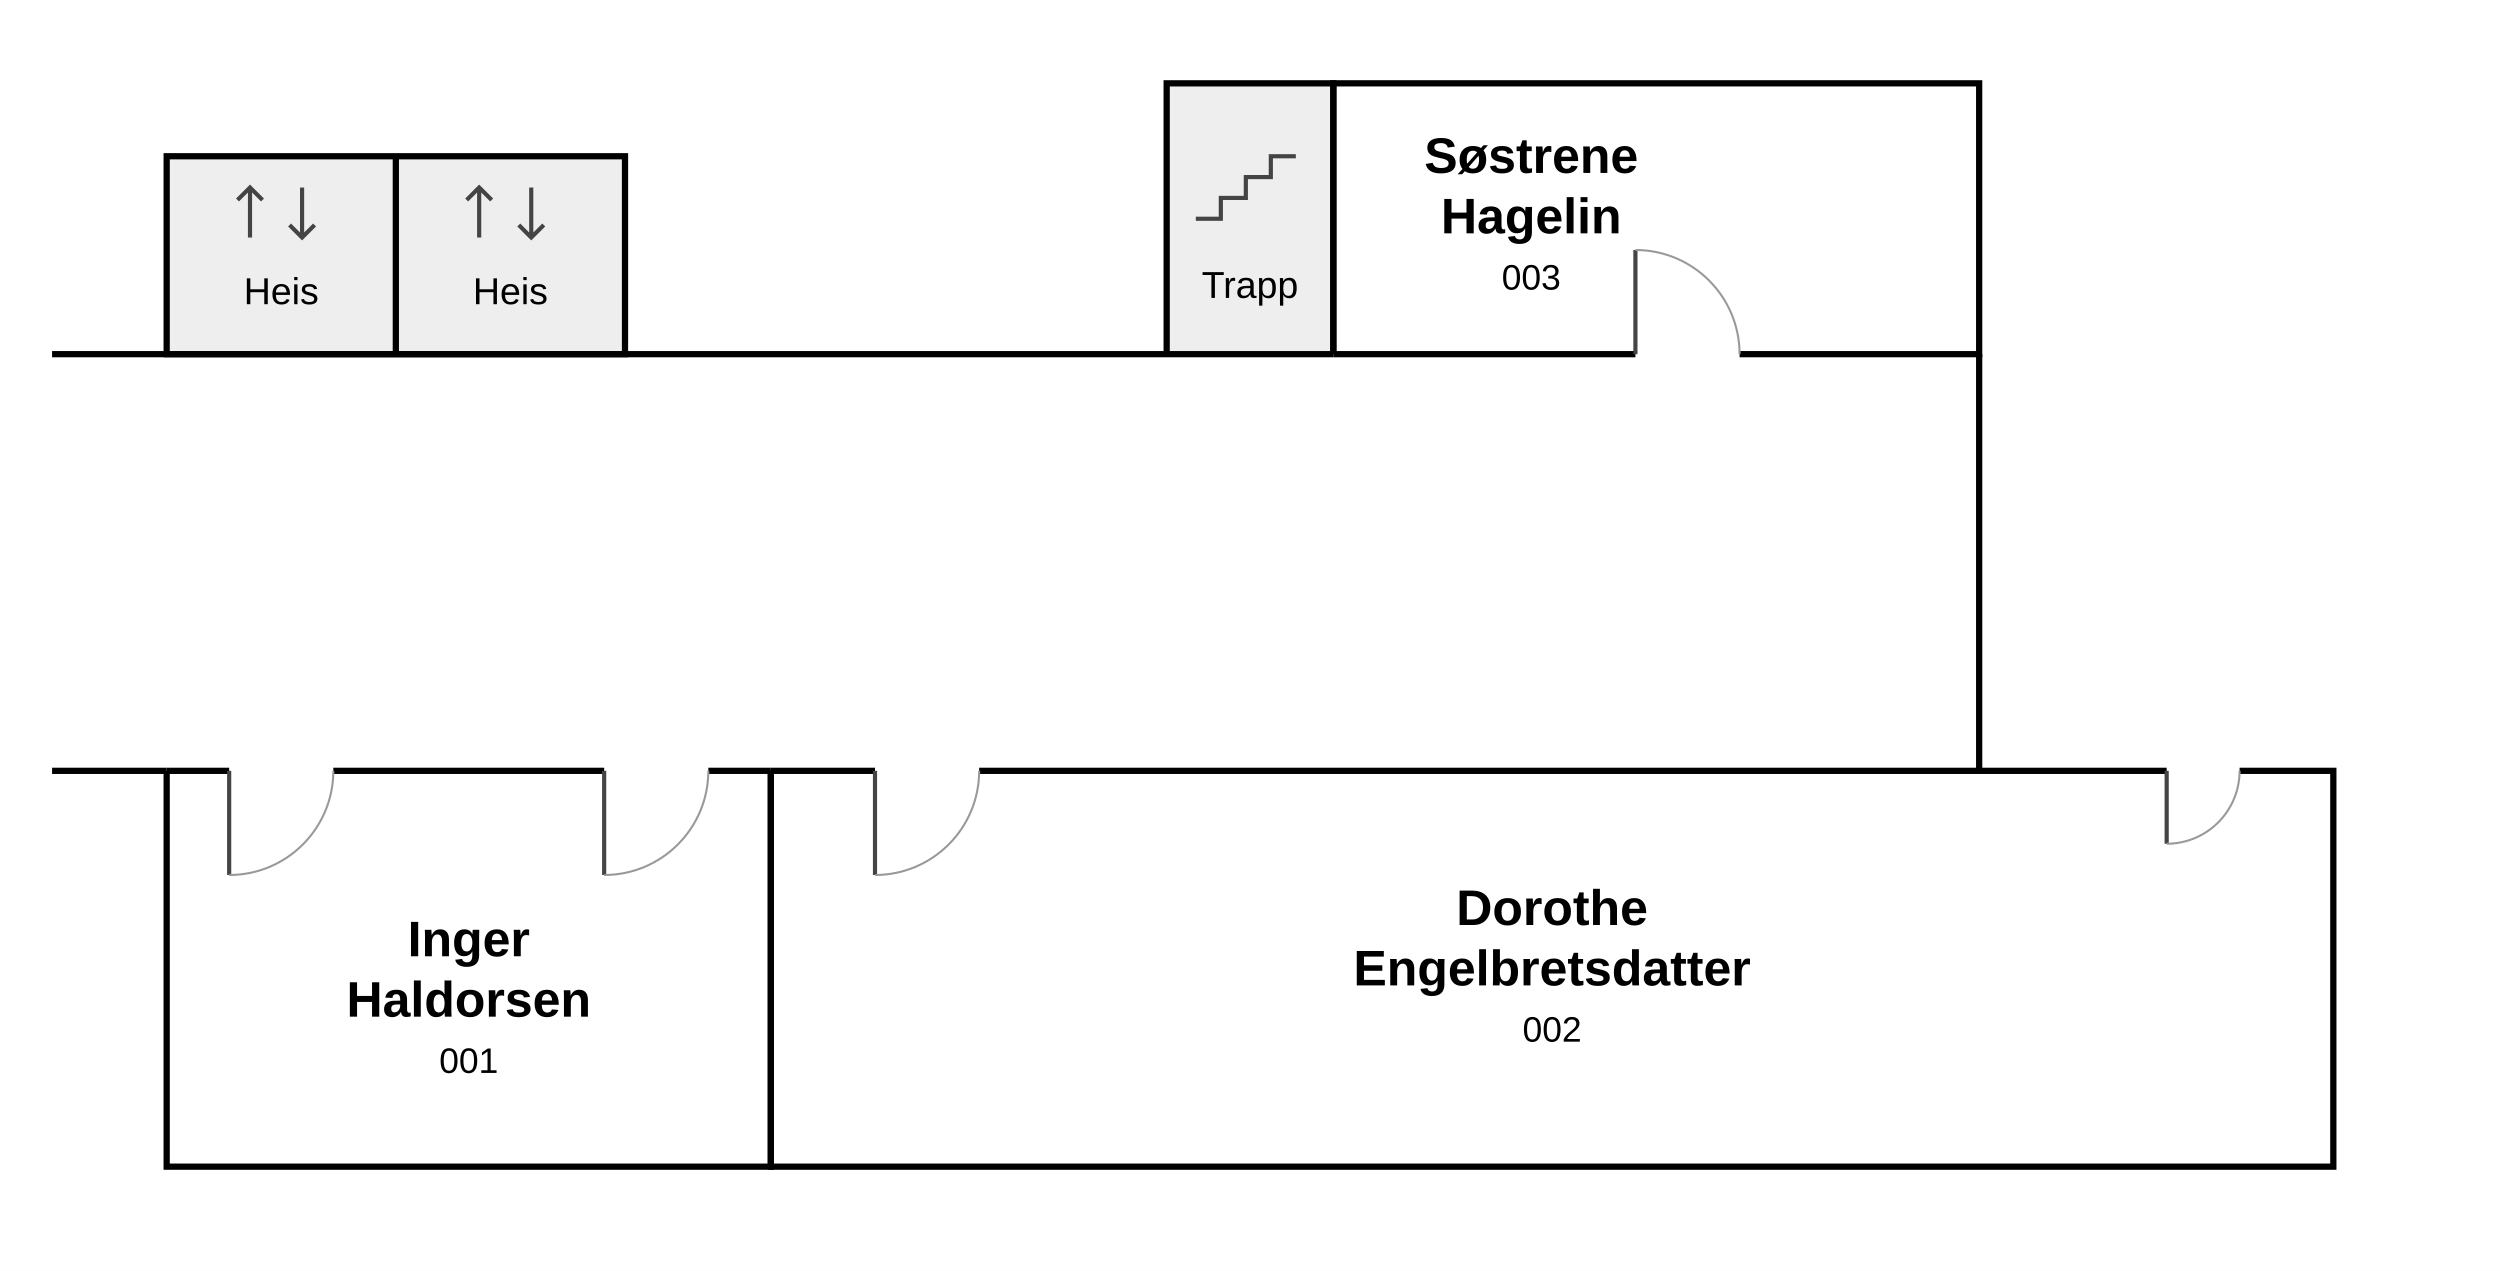
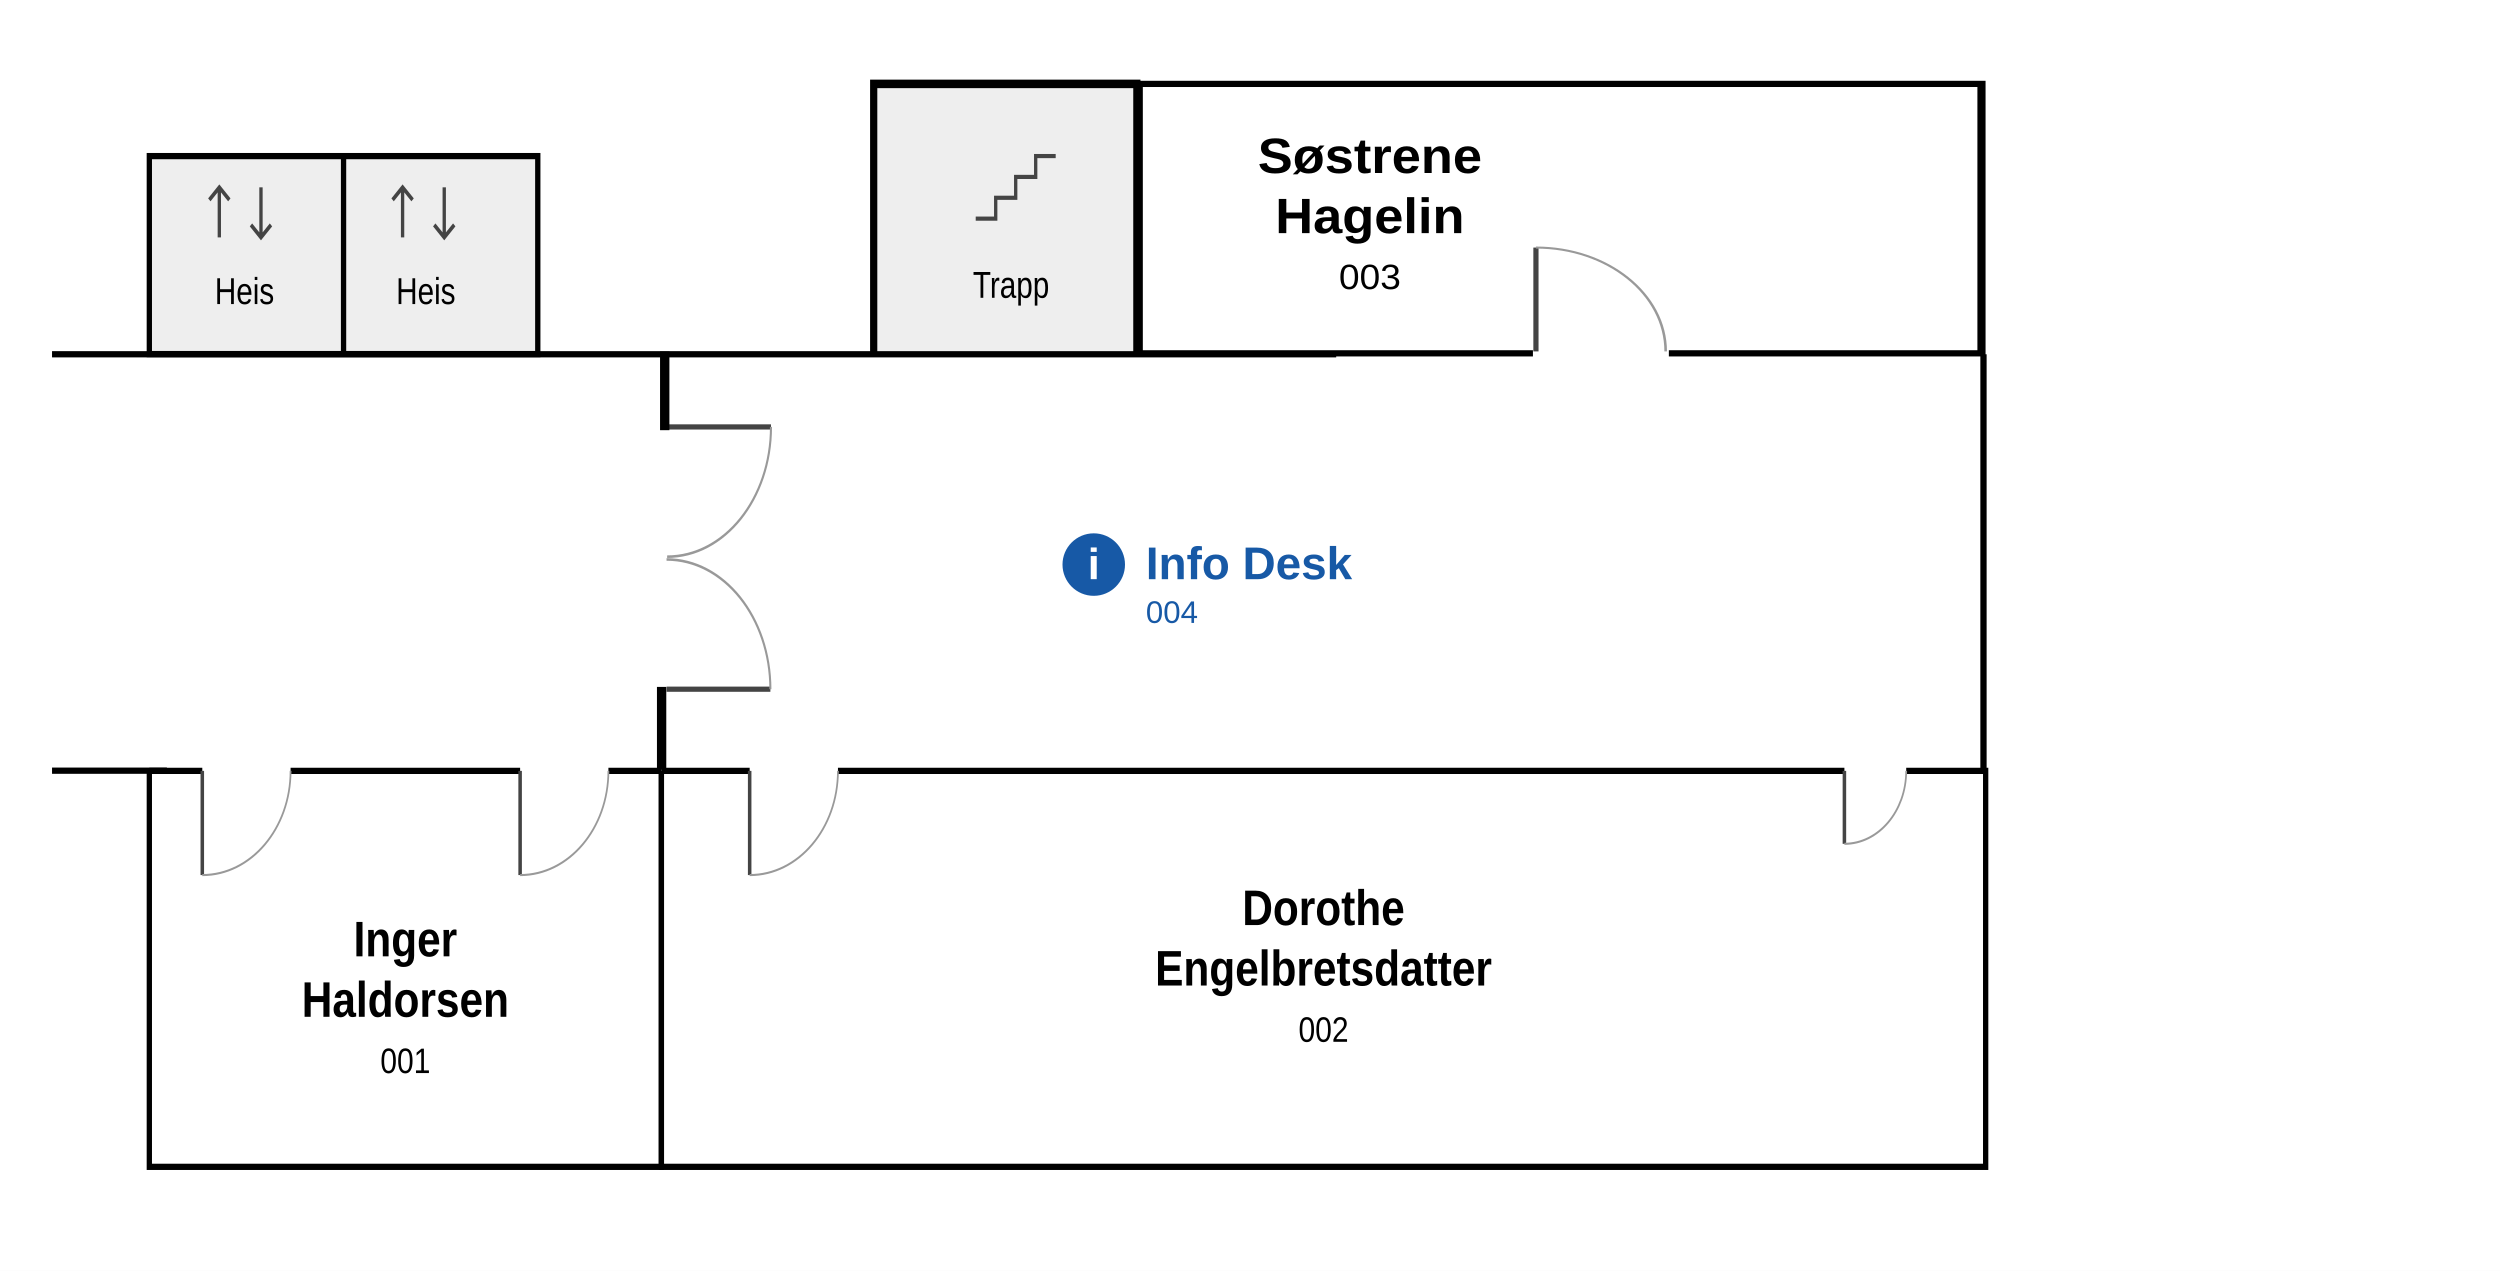
- <svg xmlns="http://www.w3.org/2000/svg" width="1200" height="610" viewBox="0 70 1200 610" role="img" aria-labelledby="t0-overview-title t0-overview-desc" lang="nb">
-   <rect width="1200" height="680" fill="white" />
-   <g font-family="Arial, Helvetica, sans-serif">
-     <g fill="#eee" stroke="black" stroke-width="3">
-       <path d="M 80,240 V 145 H 300 V 240 Z M 190,145 V 240" />
-       <path d="M 560,240 V 110 H 640 V 240" />
+ <svg xmlns="http://www.w3.org/2000/svg" width="1200" height="610" viewBox="0 70 1200 610" role="img" aria-labelledby="t0-overview-title t0-overview-desc" lang="nb" version="1.1" id="svg29">
+   <defs id="defs29" />
+   <rect width="1200" height="680" fill="white" id="rect1" />
+   <g id="t0-overview-room-004" data-room-number="004" data-room-name="Info Desk" font-family="Arial, Helvetica, sans-serif">
+     <circle cx="525" cy="341" r="15" fill="#1759a6" />
+     <text x="525" y="348" fill="white" text-anchor="middle" font-size="21" font-weight="bold">i</text>
+     <text x="550" y="348" fill="#1759a6" font-size="22" font-weight="bold">Info Desk</text>
+     <text x="550" y="369" fill="#1759a6" font-size="15">004</text>
+   </g>
+   <g fill="none" id="g26-5" transform="matrix(0,-1.245391,-0.9969511,0,559.2046,1378.445)">
+     <path d="M 785,240 V 190" stroke="#444444" stroke-width="2" id="path25-6" />
+     <path d="M 835,240 A 50,50 0 0 0 785,190" stroke="#999999" stroke-width="1" id="path26-2" />
+   </g>
+   <g fill="none" id="g26-5-1" transform="matrix(0,1.245391,-0.9969511,0,559.4944,-702.6922)">
+     <path d="M 785,240 V 190" stroke="#444444" stroke-width="2" id="path25-6-2" />
+     <path d="M 835,240 A 50,50 0 0 0 785,190" stroke="#999999" stroke-width="1" id="path26-2-7" />
+   </g>
+   <g font-family="Arial, Helvetica, sans-serif" id="g27" transform="matrix(0.8475395,0,0,1.000323,3.873724,-0.1193917)">
+     <g fill="#eeeeee" stroke="#000000" stroke-width="3" id="g2">
+       <path d="m 80,240 v -95 h 220 v 95 z m 110,-95 v 95" id="path1" />
+       <path d="M 490.242,239.642 V 110.35 h 149.042 v 129.292" id="path2" style="stroke-width:4.084" />
+       <rect style="fill:#ffffff;stroke-width:3.079" id="rect30" width="2.217" height="34.626" x="370.783" y="240.35" />
+       <rect style="fill:#ffffff;stroke-width:3.124" id="rect30-9" width="2.16" height="36.597" x="369.051" y="401.266" />
    </g>
-     <g fill="none" stroke="black" stroke-width="3">
-       <path d="M 25,240 H 640 M 950,240 V 440 M 25,440 H 80" />
+     <g fill="none" stroke="#000000" stroke-width="3" id="g3" transform="matrix(1.182563,0,0,0.9990817,-4.665486,0.3122195)">
+       <path d="m 25,240 h 615 m 310,0 v 200 m -925,0 h 55" id="path3" />
    </g>
-     <g fill="none" stroke="#444" stroke-width="2">
-       <path d="M 120,184 V 160 M 114,166 L 120,160 L 126,166 M 145,160 V 184 M 139,178 L 145,184 L 151,178" />
-       <path d="M 230,184 V 160 M 224,166 L 230,160 L 236,166 M 255,160 V 184 M 249,178 L 255,184 L 261,178" />
-       <path d="M 574,175 H 586 V 165 H 598 V 155 H 610 V 145 H 622" />
+     <g fill="none" stroke="#444444" stroke-width="2" id="g6" transform="matrix(0.9435673,0,0,1.000844,6.413446,-0.1389957)">
+       <path d="m 120,184 v -24 m -6,6 6,-6 6,6 m 19,-6 v 24 m -6,-6 6,6 6,-6" id="path4" />
+       <path d="m 230,184 v -24 m -6,6 6,-6 6,6 m 19,-6 v 24 m -6,-6 6,6 6,-6" id="path5" />
+       <path d="m 574,175 h 12 v -10 h 12 v -10 h 12 v -10 h 12" id="path6" />
    </g>
-     <g text-anchor="middle" font-size="18">
-       <text x="135" y="216">Heis</text>
-       <text x="245" y="216">Heis</text>
-       <text x="600" y="213">Trapp</text>
+     <g text-anchor="middle" font-size="18px" id="g8" transform="matrix(0.933633,0,0,1,7.862648,0)">
+       <text x="135" y="216" id="text6">Heis</text>
+       <text x="245" y="216" id="text7">Heis</text>
+       <text x="600" y="213" id="text8">Trapp</text>
    </g>
    <g id="t0-overview-room-001" data-room-number="001" data-room-name="Inger Haldorsen">
-       <path d="M 80,440 V 630 H 370 V 440 M 80,440 H 110 M 160,440 H 290 M 340,440 H 370" fill="none" stroke="black" stroke-width="3" />
-       <g text-anchor="middle" fill="black">
-         <text x="225" y="529" font-size="24" font-weight="bold">Inger</text>
-         <text x="225" y="558" font-size="24" font-weight="bold">Haldorsen</text>
-         <text x="225" y="585" font-size="17">001</text>
+       <path d="M 80,440 V 630 H 370 V 440 m -290,0 h 30 m 50,0 h 130 m 50,0 h 30" fill="none" stroke="#000000" stroke-width="3" id="path8" />
+       <g text-anchor="middle" fill="#000000" id="g11">
+         <text x="225" y="529" font-size="24px" font-weight="bold" id="text9">Inger</text>
+         <text x="225" y="558" font-size="24px" font-weight="bold" id="text10">Haldorsen</text>
+         <text x="225" y="585" font-size="17px" id="text11">001</text>
      </g>
    </g>
    <g id="t0-overview-room-002" data-room-number="002" data-room-name="Dorothe Engelbretsdatter">
-       <path d="M 370,440 V 630 H 1120 V 440 H 1075 M 1040,440 H 470 M 420,440 H 370" fill="none" stroke="black" stroke-width="3" />
-       <g text-anchor="middle" fill="black">
-         <text x="745" y="514" font-size="24" font-weight="bold">Dorothe</text>
-         <text x="745" y="543" font-size="24" font-weight="bold">Engelbretsdatter</text>
-         <text x="745" y="570" font-size="17">002</text>
+       <path d="m 370,440 v 190 h 750 V 440 h -45 m -35,0 H 470 m -50,0 h -50" fill="none" stroke="#000000" stroke-width="3" id="path11" />
+       <g text-anchor="middle" fill="#000000" id="g14">
+         <text x="745" y="514" font-size="24px" font-weight="bold" id="text12">Dorothe</text>
+         <text x="745" y="543" font-size="24px" font-weight="bold" id="text13">Engelbretsdatter</text>
+         <text x="745" y="570" font-size="17px" id="text14">002</text>
      </g>
    </g>
-     <g id="t0-overview-room-003" data-room-number="003" data-room-name="Søstrene Hagelin">
-       <path d="M 640,240 V 110 H 950 V 240 H 835 M 785,240 H 640" fill="none" stroke="black" stroke-width="3" />
-       <g text-anchor="middle" fill="black">
-         <text x="735" y="153" font-size="24" font-weight="bold">Søstrene</text>
-         <text x="735" y="182" font-size="24" font-weight="bold">Hagelin</text>
-         <text x="735" y="209" font-size="17">003</text>
+     <g id="t0-overview-room-003" data-room-number="003" data-room-name="Søstrene Hagelin" transform="matrix(1.539598,0,0,0.9945215,-344.9866,0.9587381)">
+       <path d="M 640,240 V 110 H 950 V 240 H 835 m -50,0 H 640" fill="none" stroke="#000000" stroke-width="3" id="path14" />
+       <g text-anchor="middle" fill="#000000" id="g17" transform="matrix(0.8645483,0,0,1,92.695,0)">
+         <text x="758.863" y="147.463" font-size="23.131px" font-weight="bold" id="text15" transform="scale(0.9638104,1.037548)" style="stroke-width:0.964">Søstrene</text>
+         <text x="758.863" y="175.413" font-size="23.131px" font-weight="bold" id="text16" transform="scale(0.9638104,1.037548)" style="stroke-width:0.964">Hagelin</text>
+         <text x="758.863" y="201.436" font-size="16.385px" id="text17" transform="scale(0.9638104,1.037548)" style="stroke-width:0.964">003</text>
      </g>
    </g>
-     <g fill="none">
-       <path d="M 110,440 v 50" stroke="#444" stroke-width="2" />
-       <path d="M 160,440 A 50,50 0 0 1 110,490" stroke="#999" stroke-width="1" />
+     <g fill="none" id="g18">
+       <path d="m 110,440 v 50" stroke="#444444" stroke-width="2" id="path17" />
+       <path d="m 160,440 a 50,50 0 0 1 -50,50" stroke="#999999" stroke-width="1" id="path18" />
    </g>
-     <g fill="none">
-       <path d="M 290,440 v 50" stroke="#444" stroke-width="2" />
-       <path d="M 340,440 A 50,50 0 0 1 290,490" stroke="#999" stroke-width="1" />
+     <g fill="none" id="g20">
+       <path d="m 290,440 v 50" stroke="#444444" stroke-width="2" id="path19" />
+       <path d="m 340,440 a 50,50 0 0 1 -50,50" stroke="#999999" stroke-width="1" id="path20" />
    </g>
-     <g fill="none">
-       <path d="M 420,440 v 50" stroke="#444" stroke-width="2" />
-       <path d="M 470,440 A 50,50 0 0 1 420,490" stroke="#999" stroke-width="1" />
+     <g fill="none" id="g22">
+       <path d="m 420,440 v 50" stroke="#444444" stroke-width="2" id="path21" />
+       <path d="m 470,440 a 50,50 0 0 1 -50,50" stroke="#999999" stroke-width="1" id="path22" />
    </g>
-     <g fill="none">
-       <path d="M 1040,440 v 35" stroke="#444" stroke-width="2" />
-       <path d="M 1075,440 A 35,35 0 0 1 1040,475" stroke="#999" stroke-width="1" />
+     <g fill="none" id="g24">
+       <path d="m 1040,440 v 35" stroke="#444444" stroke-width="2" id="path23" />
+       <path d="m 1075,440 a 35,35 0 0 1 -35,35" stroke="#999999" stroke-width="1" id="path24" />
    </g>
-     <g fill="none">
-       <path d="M 785,240 v -50" stroke="#444" stroke-width="2" />
-       <path d="M 835,240 A 50,50 0 0 0 785,190" stroke="#999" stroke-width="1" />
+     <g fill="none" id="g26" transform="matrix(1.469419,0,0,0.9966295,-288.1883,-0.4688986)">
+       <path d="M 785,240 V 190" stroke="#444444" stroke-width="2" id="path25" />
+       <path d="M 835,240 A 50,50 0 0 0 785,190" stroke="#999999" stroke-width="1" id="path26" />
    </g>
  </g>
  <g id="room-targets" fill="transparent" stroke="none">
-     <rect data-room-target="001" x="80" y="440" width="290" height="190" />
-     <rect data-room-target="002" x="370" y="440" width="750" height="190" />
-     <rect data-room-target="003" x="640" y="110" width="310" height="130" />
+     <rect data-room-target="001" x="69.286" y="441.403" width="251.821" height="190" id="rect27" style="stroke-width:0.932" />
+     <rect data-room-target="002" x="319.616" y="439.686" width="633.554" height="190" id="rect28" style="stroke-width:0.919" />
+     <rect data-room-target="003" x="546.461" y="110.954" width="405.448" height="130" id="rect29" style="stroke-width:1.144" />
+     <rect data-room-target="004" x="500" y="300" width="250" height="110" />
  </g>
</svg>
